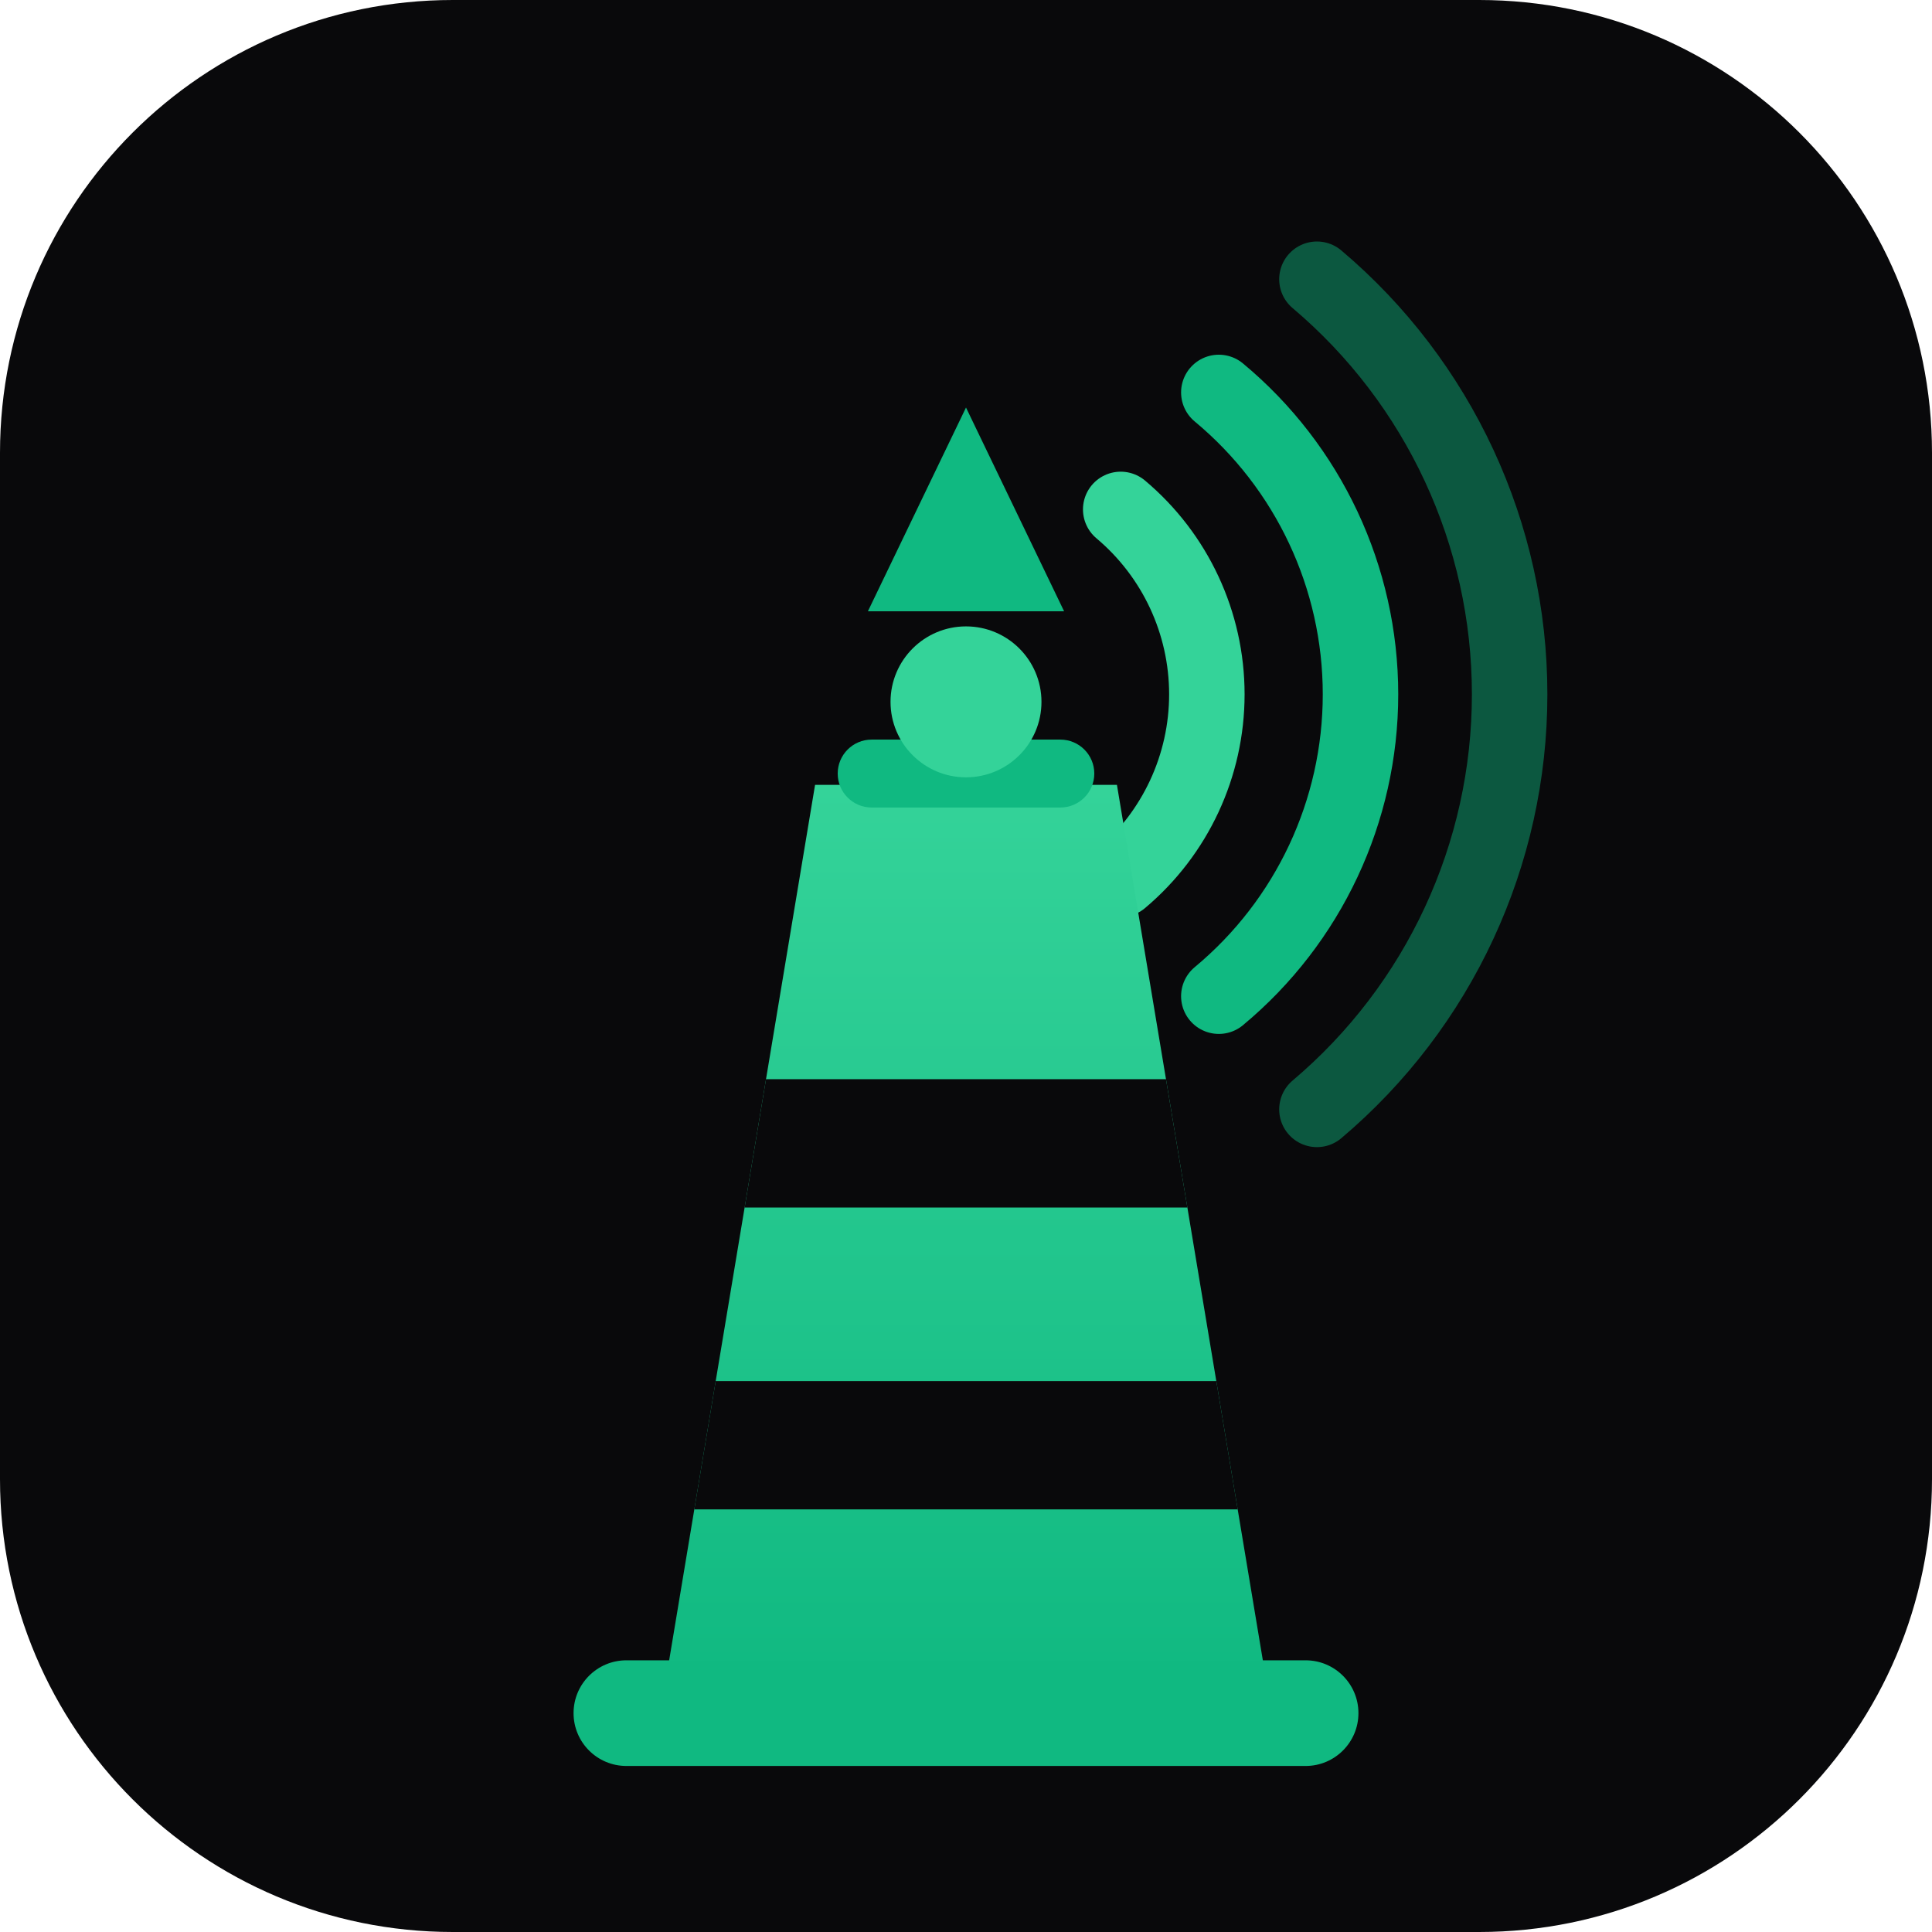
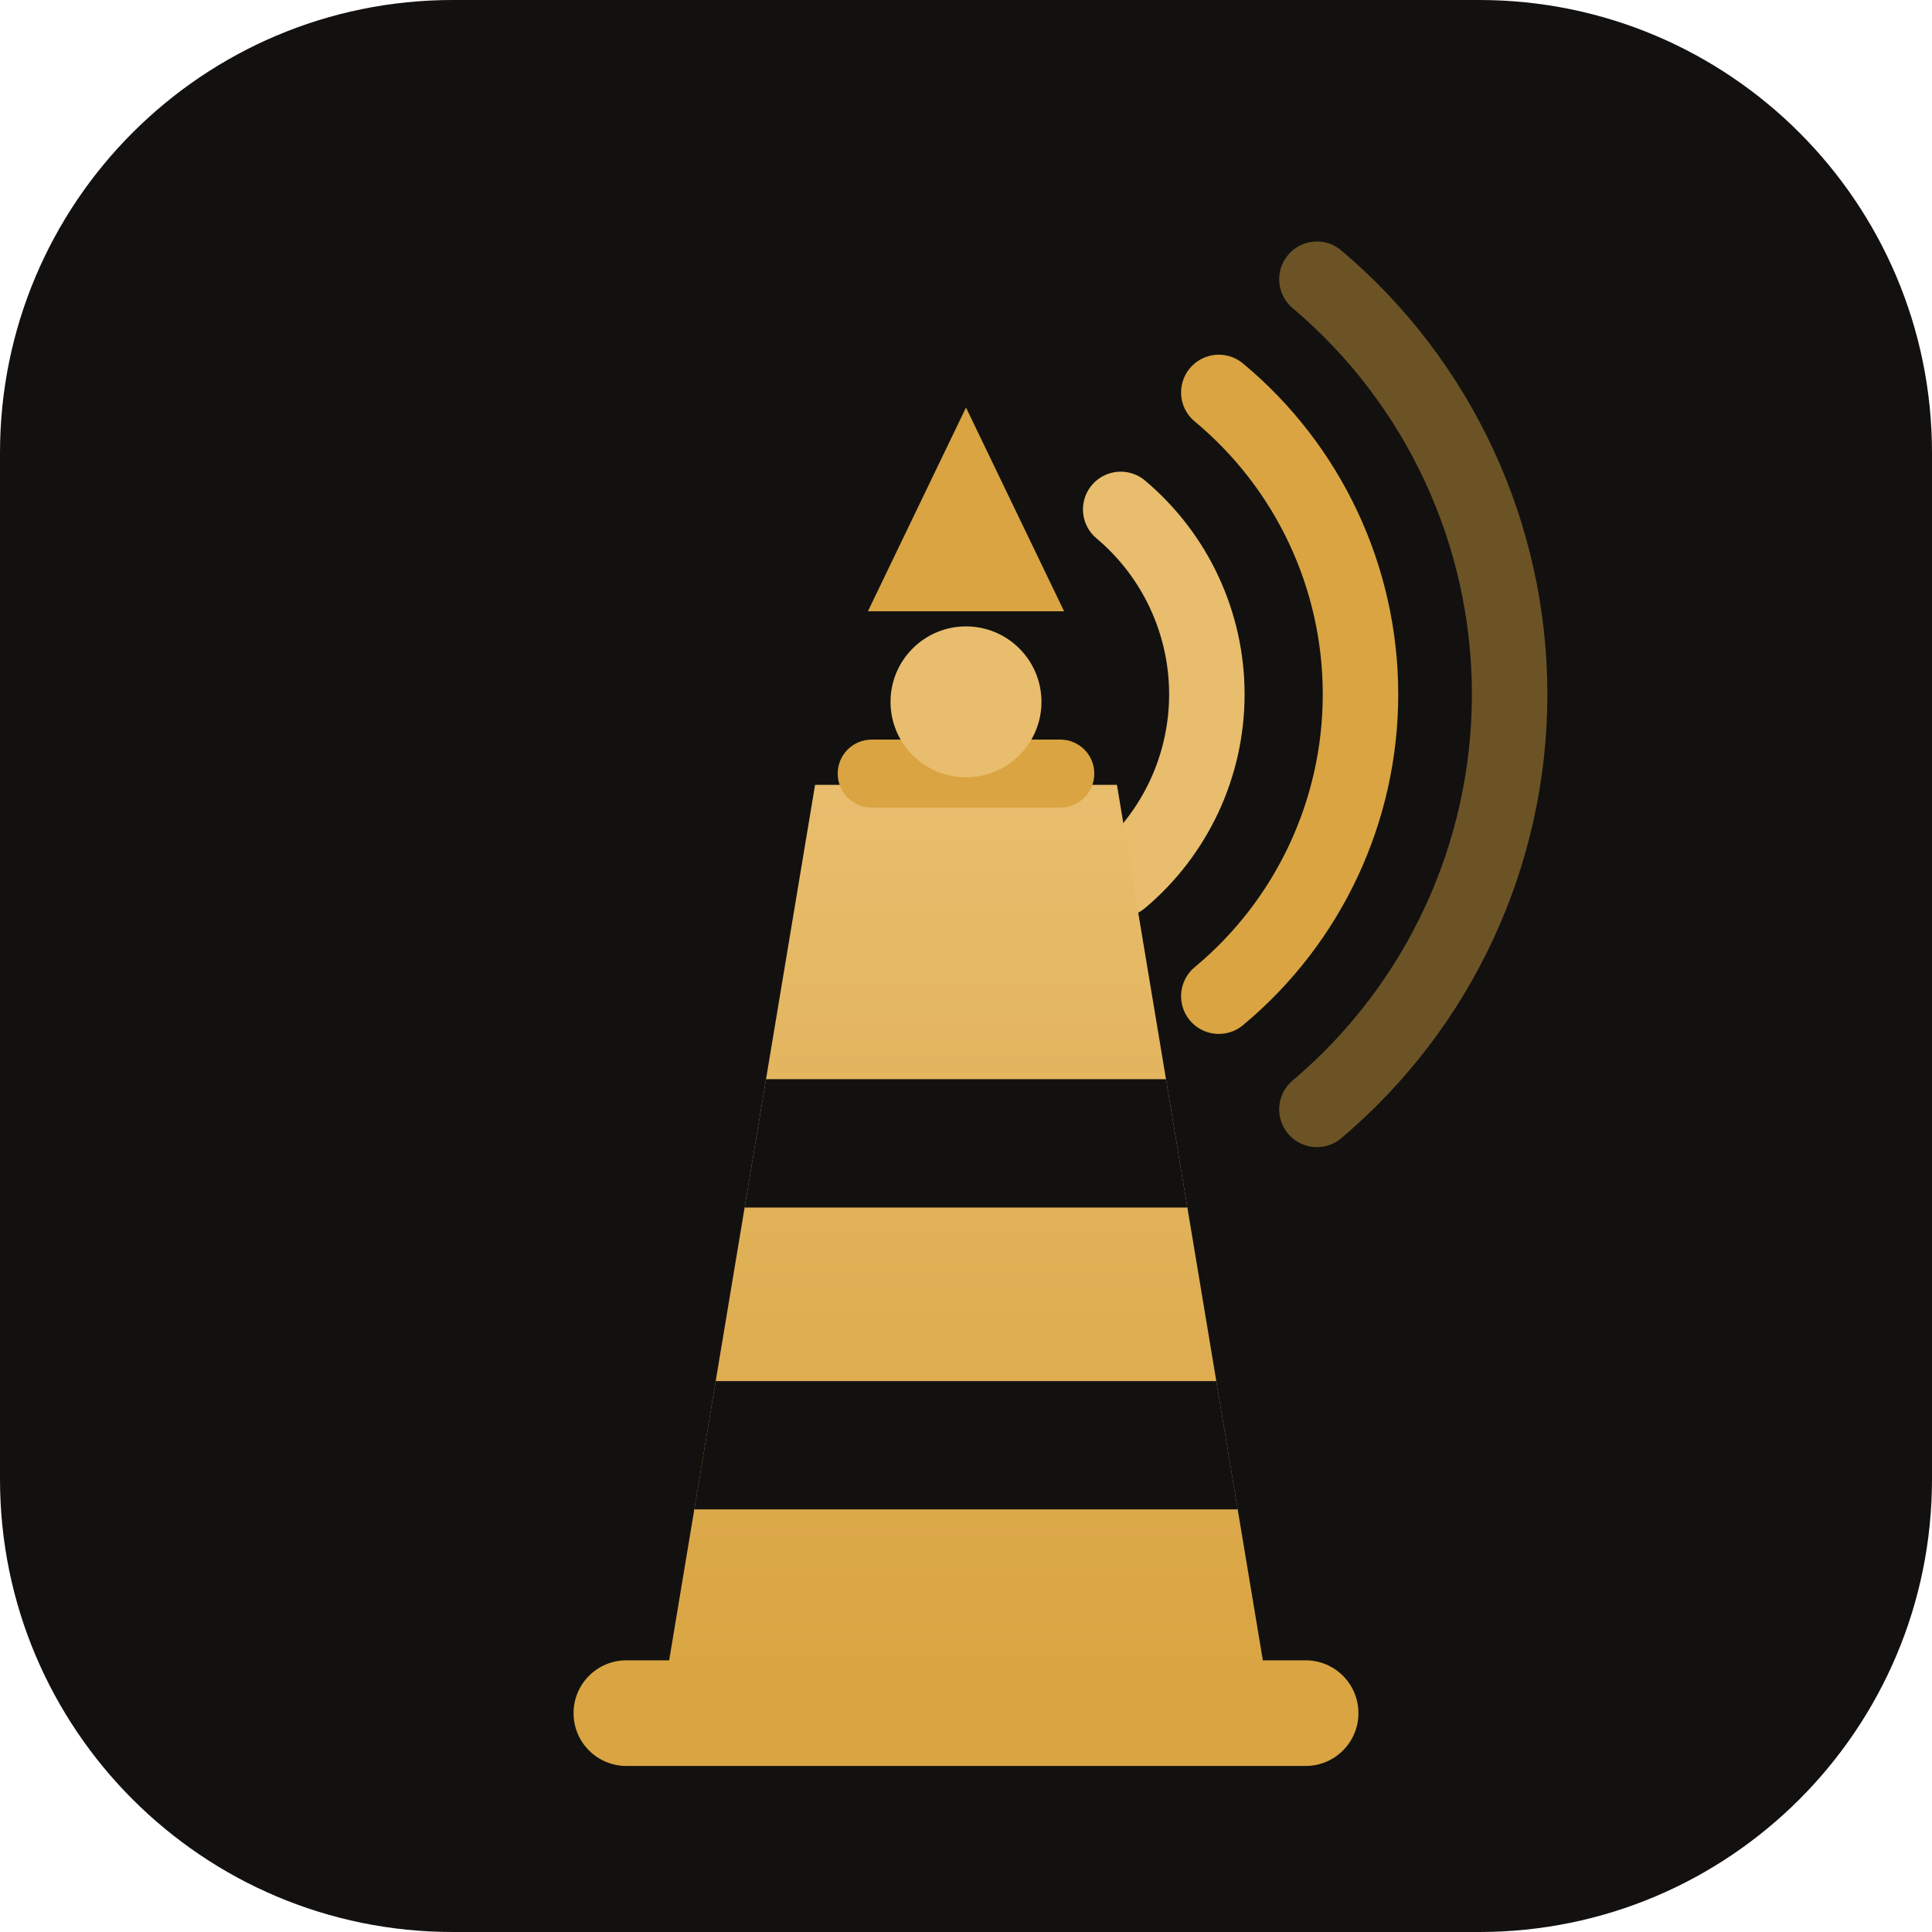
<svg xmlns="http://www.w3.org/2000/svg" viewBox="0 0 512 512">
  <defs>
    <linearGradient id="t" x1="0" y1="0" x2="0" y2="1">
-       <stop offset="0" stop-color="#34d399" />
-       <stop offset="1" stop-color="#10b981" />
+       <stop offset="0" stop-color="#e8bd6d" />
+       <stop offset="1" stop-color="#d9a441" />
    </linearGradient>
    <clipPath id="tw">
      <path d="M216 208h80l40 240H176Z" />
    </clipPath>
  </defs>
-   <rect width="512" height="512" rx="120" fill="#09090b" />
+   <rect width="512" height="512" rx="120" fill="#121110" />
  <g fill="none" stroke-width="20" stroke-linecap="round">
-     <path d="M297 135A64 64 0 0 1 297 233" stroke="#34d399" />
-     <path d="M323 104A104 104 0 0 1 323 264" stroke="#10b981" />
-     <path d="M349 74A144 144 0 0 1 349 294" stroke="#10b981" opacity=".45" />
+     <path d="M297 135A64 64 0 0 1 297 233" stroke="#e8bd6d" />
+     <path d="M323 104A104 104 0 0 1 323 264" stroke="#d9a441" />
+     <path d="M349 74A144 144 0 0 1 349 294" stroke="#d9a441" opacity=".45" />
  </g>
  <path d="M216 208h80l40 240H176Z" fill="url(#t)" />
-   <g clip-path="url(#tw)" fill="#09090b">
+   <g clip-path="url(#tw)" fill="#121110">
    <rect x="160" y="286" width="192" height="34" />
    <rect x="160" y="366" width="192" height="34" />
  </g>
-   <rect x="222" y="196" width="68" height="18" rx="9" fill="#10b981" />
-   <path d="M256 108 282 162H230Z" fill="#10b981" />
-   <circle cx="256" cy="186" r="20" fill="#34d399" />
-   <rect x="152" y="440" width="208" height="28" rx="14" fill="#10b981" />
+   <rect x="222" y="196" width="68" height="18" rx="9" fill="#d9a441" />
+   <path d="M256 108 282 162H230Z" fill="#d9a441" />
+   <circle cx="256" cy="186" r="20" fill="#e8bd6d" />
+   <rect x="152" y="440" width="208" height="28" rx="14" fill="#d9a441" />
</svg>
